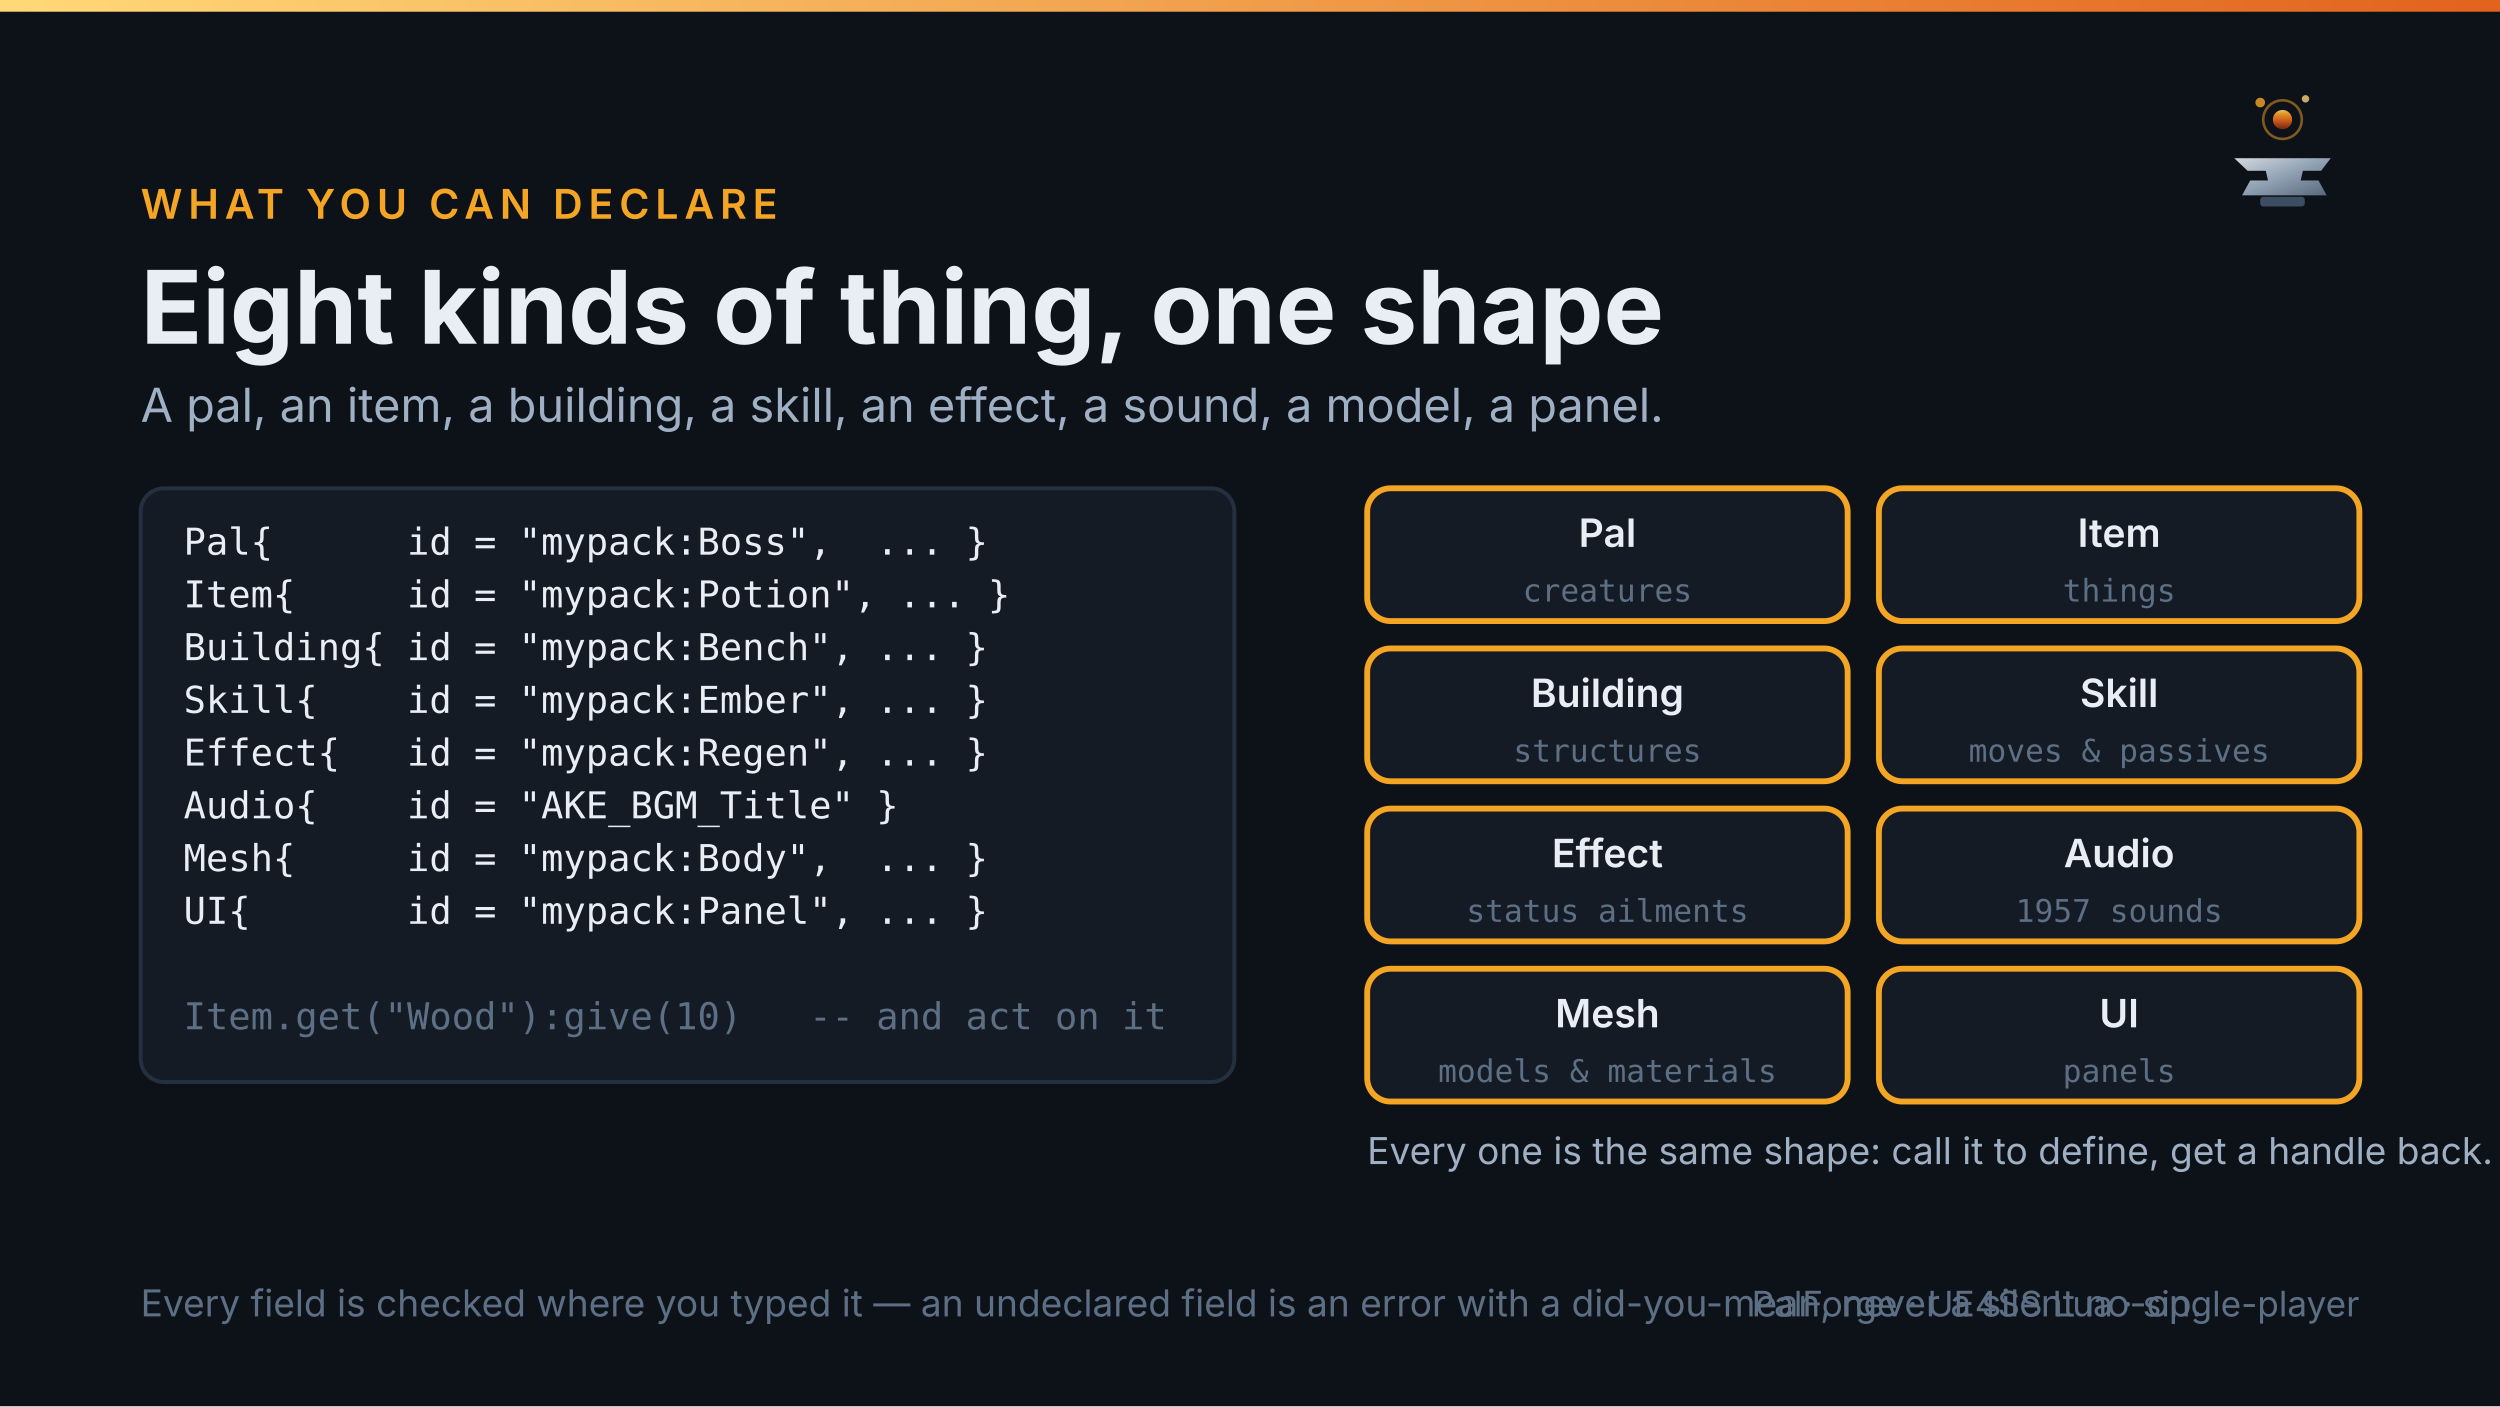
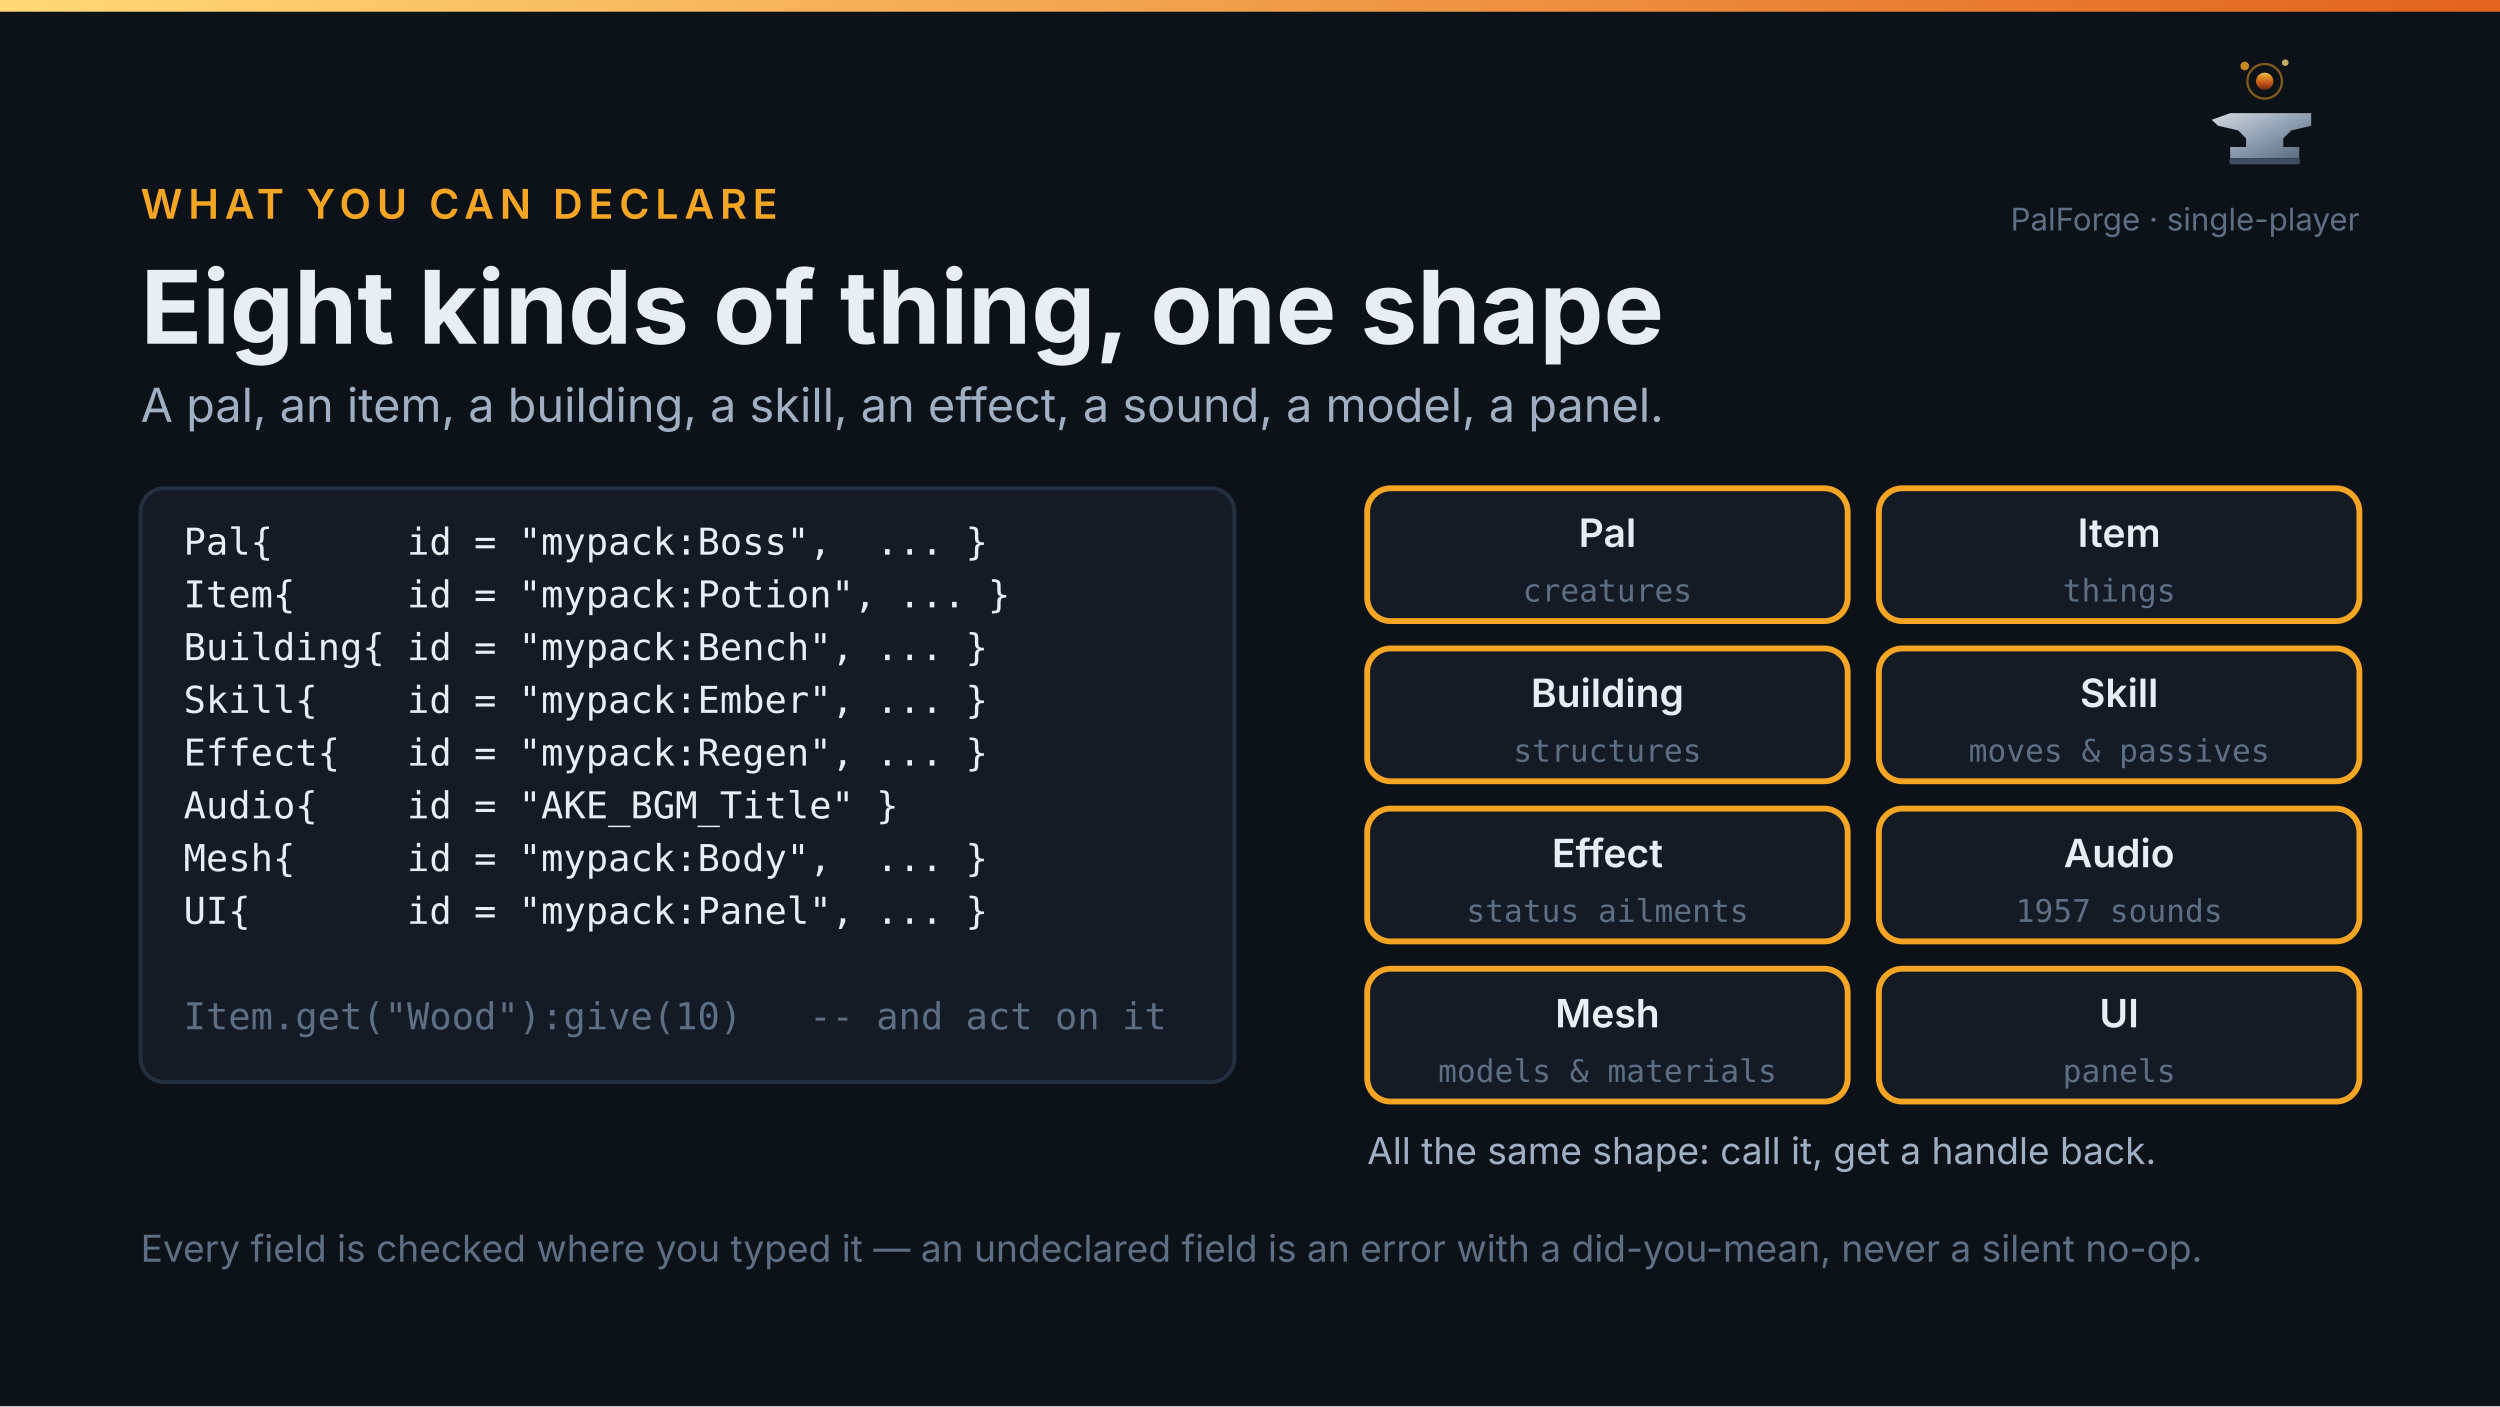
<svg xmlns="http://www.w3.org/2000/svg" viewBox="0 0 1280 720" width="1280" height="720" role="img" aria-label="PalForge — Eight kinds of thing, one shape">
  <defs>
    <linearGradient id="heat" x1="0" y1="1" x2="0" y2="0">
      <stop offset="0" stop-color="#7a2a12" />
      <stop offset="0.45" stop-color="#e2621d" />
      <stop offset="0.8" stop-color="#f5a524" />
      <stop offset="1" stop-color="#ffd978" />
    </linearGradient>
    <linearGradient id="steel" x1="0" y1="0" x2="1" y2="1">
      <stop offset="0" stop-color="#e9eef5" />
      <stop offset="0.5" stop-color="#9fb0c4" />
      <stop offset="1" stop-color="#5d6f85" />
    </linearGradient>
    <linearGradient id="wire" x1="0" y1="0" x2="1" y2="0">
      <stop offset="0" stop-color="#ffd978" />
      <stop offset="1" stop-color="#e2621d" />
    </linearGradient>
    <radialGradient id="glow" cx="0.5" cy="0.5" r="0.5">
      <stop offset="0" stop-color="#ffb545" stop-opacity="0.55" />
      <stop offset="1" stop-color="#ffb545" stop-opacity="0" />
    </radialGradient>
  </defs>
  <rect width="1280" height="720" fill="#0d1218" />
  <rect x="0" y="0" width="1280" height="6" fill="url(#wire)" />
-   <g transform="translate(1120,24) scale(0.19)" opacity="0.9">
-     <path d="M126 300 h260 l-26 34 h-49 l-6 26 h48 l22 40 H147 l22-40 h48 l-6-26 h-49 z" fill="url(#steel)" />
-     <rect x="196" y="404" width="120" height="26" rx="8" fill="#43536a" />
-     <circle cx="256" cy="196" r="26" fill="url(#heat)" />
-     <circle cx="196" cy="150" r="13" fill="#f5a524" opacity="0.9" />
-     <circle cx="318" cy="140" r="10" fill="#ffd978" opacity="0.85" />
-     <circle cx="256" cy="196" r="52" fill="none" stroke="#f5a524" stroke-width="7" opacity="0.55" />
+   <g transform="translate(1116,10) scale(0.17)" opacity="0.9">
+     <path d="M96 302 L152 282 L396 282 L396 320 L336 334 L312 358 L312 384 L360 384 L360 418 L152 418 L152 384 L200 384 L200 358 L176 334 L116 320 Z" fill="url(#steel)" />
+     <rect x="150" y="418" width="212" height="18" rx="6" fill="#43536a" />
+     <circle cx="256" cy="186" r="26" fill="url(#heat)" />
+     <circle cx="196" cy="140" r="13" fill="#f5a524" opacity="0.9" />
+     <circle cx="318" cy="130" r="10" fill="#ffd978" opacity="0.85" />
+     <circle cx="256" cy="186" r="52" fill="none" stroke="#f5a524" stroke-width="7" opacity="0.55" />
  </g>
+   <text x="1208" y="118" text-anchor="end" font-family="Segoe UI, Inter, Helvetica, Arial, sans-serif" font-size="16" fill="#5d6f85">PalForge · single-player</text>
  <text x="72" y="112" font-family="Segoe UI, Inter, Helvetica, Arial, sans-serif" font-size="21" font-weight="600" fill="#f5a524" letter-spacing="3">WHAT YOU CAN DECLARE</text>
  <text x="72" y="176" font-family="Segoe UI, Inter, Helvetica, Arial, sans-serif" font-size="52" font-weight="700" fill="#e9eef5">Eight kinds of thing, one shape</text>
  <text x="72" y="216" font-family="Segoe UI, Inter, Helvetica, Arial, sans-serif" font-size="24" fill="#9fb0c4">A pal, an item, a building, a skill, an effect, a sound, a model, a panel.</text>
  <rect x="72" y="250" width="560" height="304" rx="12" fill="#141b25" stroke="#243040" stroke-width="2" />
  <text x="94" y="284" font-family="Cascadia Mono, Consolas, DejaVu Sans Mono, monospace" font-size="19" fill="#e9eef5" xml:space="preserve">Pal{      id = "mypack:Boss",  ... }</text>
  <text x="94" y="311" font-family="Cascadia Mono, Consolas, DejaVu Sans Mono, monospace" font-size="19" fill="#e9eef5" xml:space="preserve">Item{     id = "mypack:Potion", ... }</text>
  <text x="94" y="338" font-family="Cascadia Mono, Consolas, DejaVu Sans Mono, monospace" font-size="19" fill="#e9eef5" xml:space="preserve">Building{ id = "mypack:Bench", ... }</text>
  <text x="94" y="365" font-family="Cascadia Mono, Consolas, DejaVu Sans Mono, monospace" font-size="19" fill="#e9eef5" xml:space="preserve">Skill{    id = "mypack:Ember", ... }</text>
  <text x="94" y="392" font-family="Cascadia Mono, Consolas, DejaVu Sans Mono, monospace" font-size="19" fill="#e9eef5" xml:space="preserve">Effect{   id = "mypack:Regen", ... }</text>
  <text x="94" y="419" font-family="Cascadia Mono, Consolas, DejaVu Sans Mono, monospace" font-size="19" fill="#e9eef5" xml:space="preserve">Audio{    id = "AKE_BGM_Title" }</text>
  <text x="94" y="446" font-family="Cascadia Mono, Consolas, DejaVu Sans Mono, monospace" font-size="19" fill="#e9eef5" xml:space="preserve">Mesh{     id = "mypack:Body",  ... }</text>
  <text x="94" y="473" font-family="Cascadia Mono, Consolas, DejaVu Sans Mono, monospace" font-size="19" fill="#e9eef5" xml:space="preserve">UI{       id = "mypack:Panel", ... }</text>
  <text x="94" y="500" font-family="Cascadia Mono, Consolas, DejaVu Sans Mono, monospace" font-size="19" fill="#5d6f85" xml:space="preserve" />
  <text x="94" y="527" font-family="Cascadia Mono, Consolas, DejaVu Sans Mono, monospace" font-size="19" fill="#5d6f85" xml:space="preserve">Item.get("Wood"):give(10)   -- and act on it</text>
  <rect x="700" y="250" width="246" height="68" rx="12" fill="#141b25" stroke="#f5a524" stroke-width="3" />
  <text x="823" y="280" text-anchor="middle" font-family="Segoe UI, Inter, Helvetica, Arial, sans-serif" font-size="20" font-weight="600" fill="#e9eef5">Pal</text>
  <text x="823" y="308" text-anchor="middle" font-family="Cascadia Mono, Consolas, DejaVu Sans Mono, monospace" font-size="16" fill="#5d6f85">creatures</text>
  <rect x="962" y="250" width="246" height="68" rx="12" fill="#141b25" stroke="#f5a524" stroke-width="3" />
  <text x="1085" y="280" text-anchor="middle" font-family="Segoe UI, Inter, Helvetica, Arial, sans-serif" font-size="20" font-weight="600" fill="#e9eef5">Item</text>
  <text x="1085" y="308" text-anchor="middle" font-family="Cascadia Mono, Consolas, DejaVu Sans Mono, monospace" font-size="16" fill="#5d6f85">things</text>
  <rect x="700" y="332" width="246" height="68" rx="12" fill="#141b25" stroke="#f5a524" stroke-width="3" />
  <text x="823" y="362" text-anchor="middle" font-family="Segoe UI, Inter, Helvetica, Arial, sans-serif" font-size="20" font-weight="600" fill="#e9eef5">Building</text>
  <text x="823" y="390" text-anchor="middle" font-family="Cascadia Mono, Consolas, DejaVu Sans Mono, monospace" font-size="16" fill="#5d6f85">structures</text>
  <rect x="962" y="332" width="246" height="68" rx="12" fill="#141b25" stroke="#f5a524" stroke-width="3" />
  <text x="1085" y="362" text-anchor="middle" font-family="Segoe UI, Inter, Helvetica, Arial, sans-serif" font-size="20" font-weight="600" fill="#e9eef5">Skill</text>
  <text x="1085" y="390" text-anchor="middle" font-family="Cascadia Mono, Consolas, DejaVu Sans Mono, monospace" font-size="16" fill="#5d6f85">moves &amp; passives</text>
  <rect x="700" y="414" width="246" height="68" rx="12" fill="#141b25" stroke="#f5a524" stroke-width="3" />
  <text x="823" y="444" text-anchor="middle" font-family="Segoe UI, Inter, Helvetica, Arial, sans-serif" font-size="20" font-weight="600" fill="#e9eef5">Effect</text>
  <text x="823" y="472" text-anchor="middle" font-family="Cascadia Mono, Consolas, DejaVu Sans Mono, monospace" font-size="16" fill="#5d6f85">status ailments</text>
  <rect x="962" y="414" width="246" height="68" rx="12" fill="#141b25" stroke="#f5a524" stroke-width="3" />
  <text x="1085" y="444" text-anchor="middle" font-family="Segoe UI, Inter, Helvetica, Arial, sans-serif" font-size="20" font-weight="600" fill="#e9eef5">Audio</text>
  <text x="1085" y="472" text-anchor="middle" font-family="Cascadia Mono, Consolas, DejaVu Sans Mono, monospace" font-size="16" fill="#5d6f85">1957 sounds</text>
  <rect x="700" y="496" width="246" height="68" rx="12" fill="#141b25" stroke="#f5a524" stroke-width="3" />
  <text x="823" y="526" text-anchor="middle" font-family="Segoe UI, Inter, Helvetica, Arial, sans-serif" font-size="20" font-weight="600" fill="#e9eef5">Mesh</text>
  <text x="823" y="554" text-anchor="middle" font-family="Cascadia Mono, Consolas, DejaVu Sans Mono, monospace" font-size="16" fill="#5d6f85">models &amp; materials</text>
  <rect x="962" y="496" width="246" height="68" rx="12" fill="#141b25" stroke="#f5a524" stroke-width="3" />
  <text x="1085" y="526" text-anchor="middle" font-family="Segoe UI, Inter, Helvetica, Arial, sans-serif" font-size="20" font-weight="600" fill="#e9eef5">UI</text>
  <text x="1085" y="554" text-anchor="middle" font-family="Cascadia Mono, Consolas, DejaVu Sans Mono, monospace" font-size="16" fill="#5d6f85">panels</text>
-   <text x="700" y="596" font-family="Segoe UI, Inter, Helvetica, Arial, sans-serif" font-size="19" fill="#9fb0c4">Every one is the same shape: call it to define, get a handle back.</text>
-   <text x="72" y="674" font-family="Segoe UI, Inter, Helvetica, Arial, sans-serif" font-size="19" fill="#5d6f85">Every field is checked where you typed it — an undeclared field is an error with a did-you-mean, never a silent no-op.</text>
-   <text x="1208" y="674" text-anchor="end" font-family="Segoe UI, Inter, Helvetica, Arial, sans-serif" font-size="18" fill="#5d6f85">PalForge · UE4SS Lua · single-player</text>
+   <text x="700" y="596" font-family="Segoe UI, Inter, Helvetica, Arial, sans-serif" font-size="19" fill="#9fb0c4">All the same shape: call it, get a handle back.</text>
+   <text x="72" y="646" font-family="Segoe UI, Inter, Helvetica, Arial, sans-serif" font-size="19" fill="#5d6f85">Every field is checked where you typed it — an undeclared field is an error with a did-you-mean, never a silent no-op.</text>
</svg>
